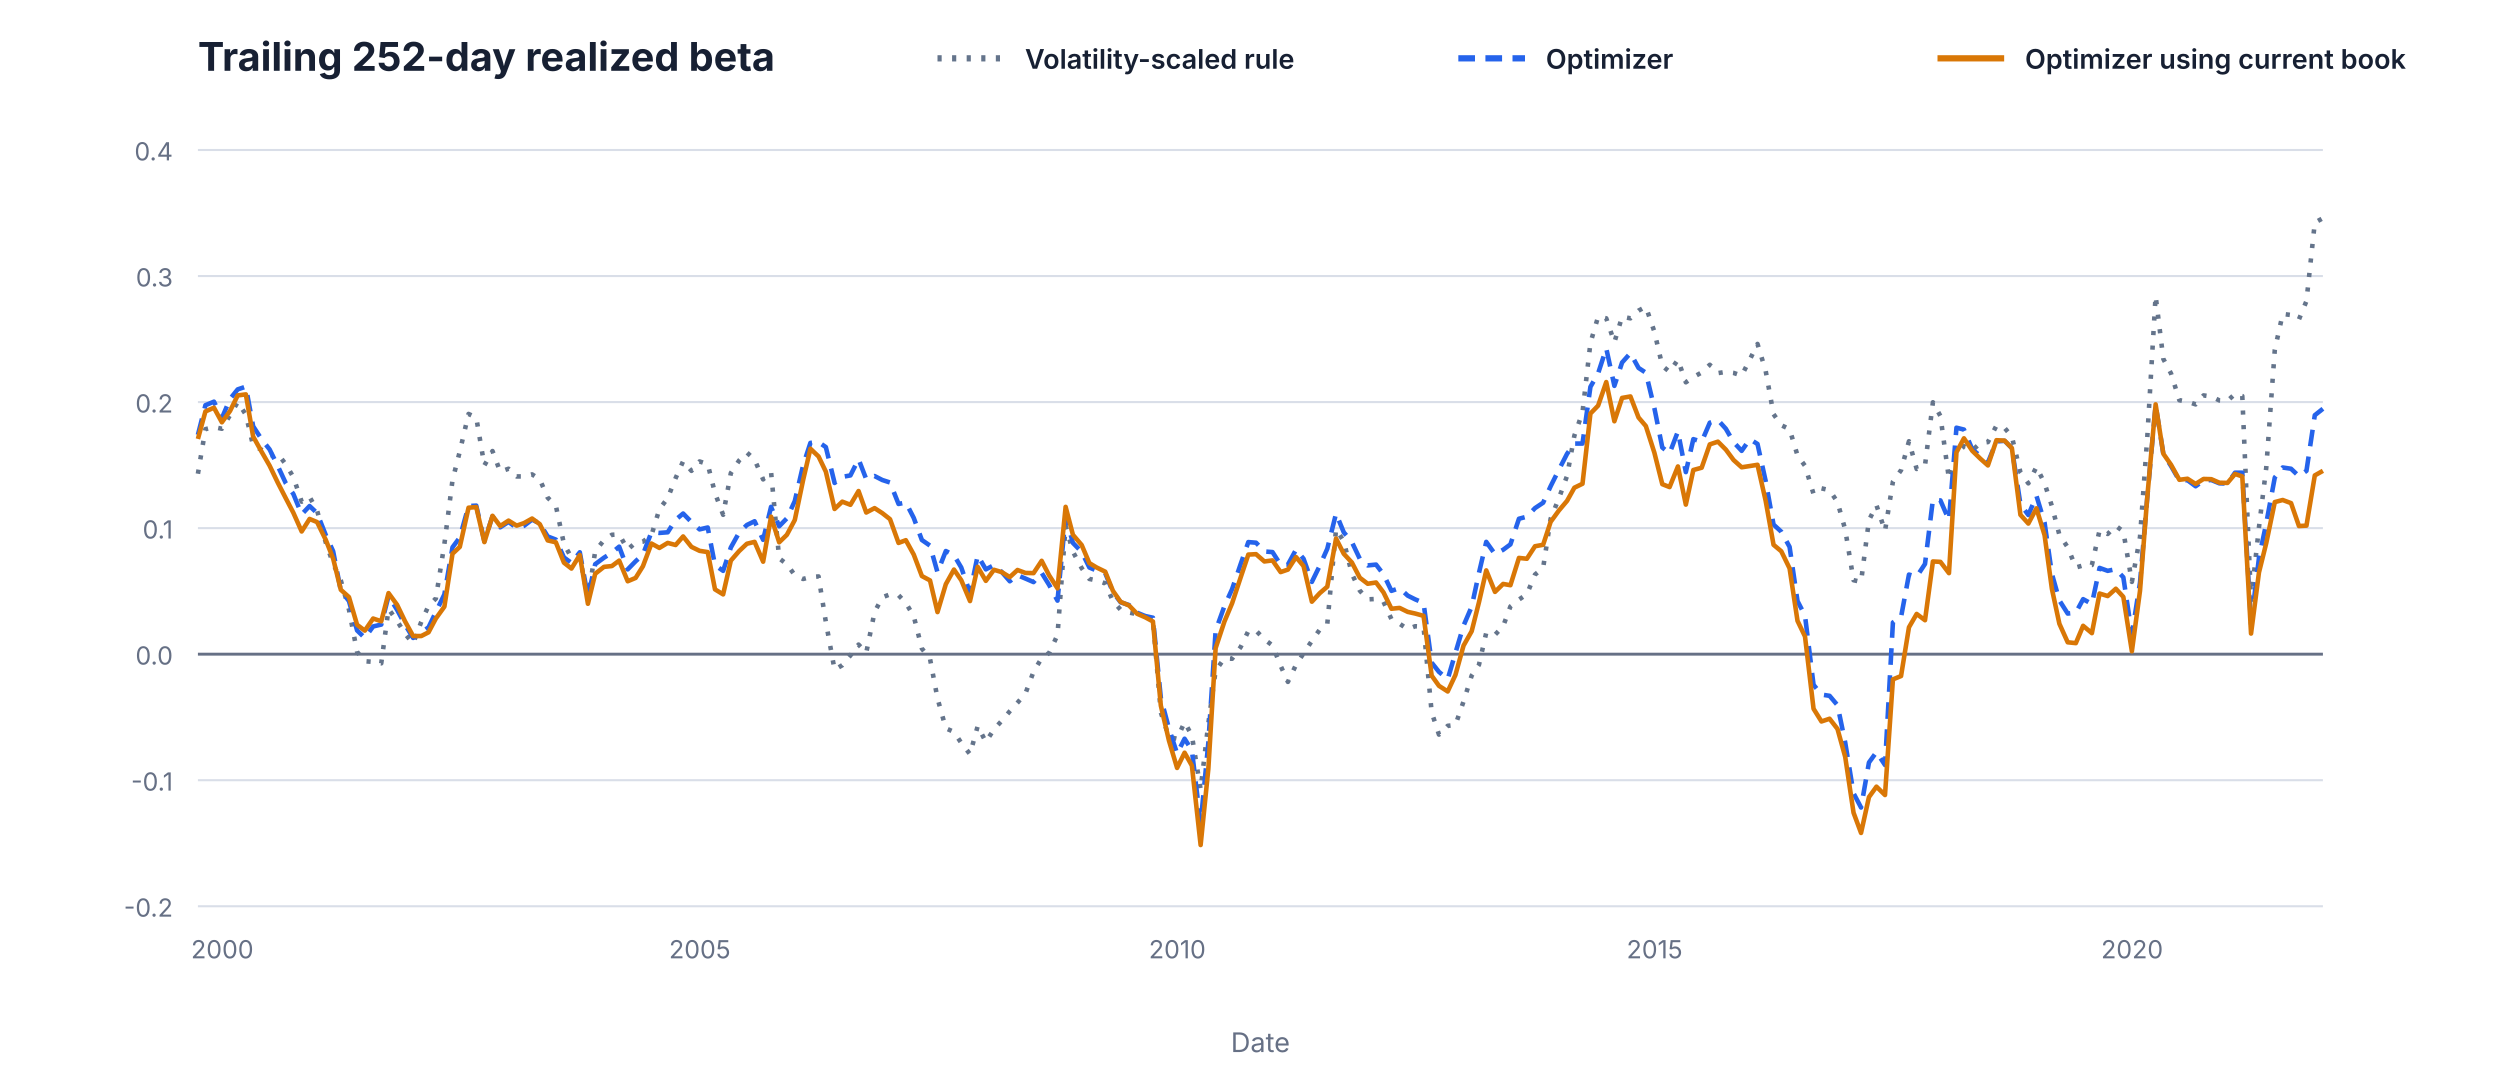
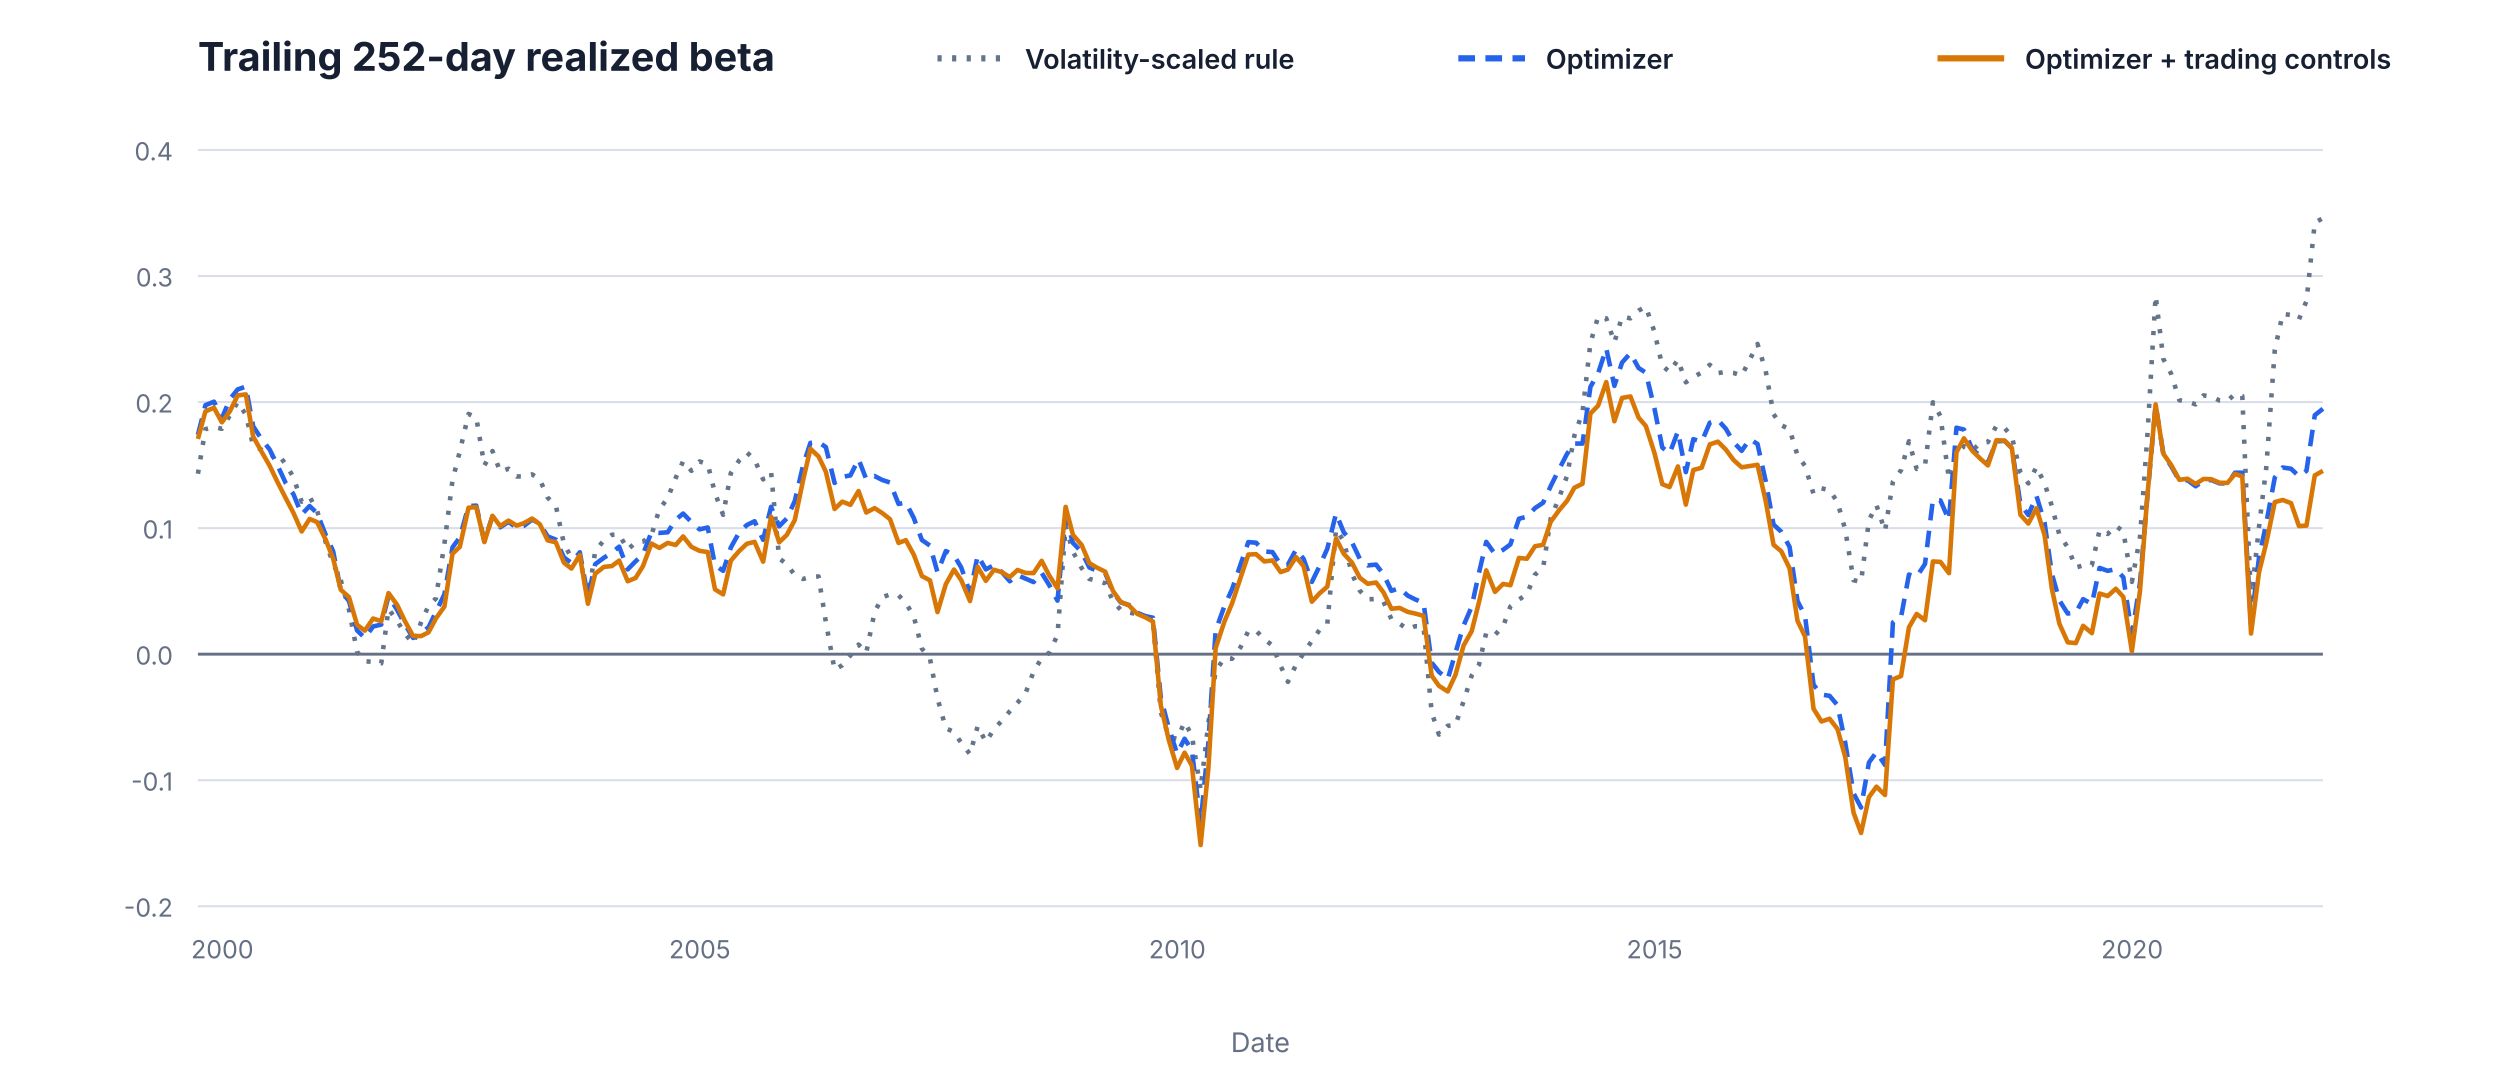
<svg xmlns="http://www.w3.org/2000/svg" width="1200" height="520" viewBox="0 0 1200 520" role="img" aria-labelledby="title desc">
  <g font-family="Inter, ui-sans-serif, -apple-system, BlinkMacSystemFont, Segoe UI, sans-serif">
    <line x1="95.0" y1="435.0" x2="1115.0" y2="435.0" stroke="#D9DEE8" stroke-width="1" />
    <text x="83.0" y="440.0" fill="#667085" font-size="12" font-weight="400" text-anchor="end">-0.2</text>
    <line x1="95.0" y1="374.5" x2="1115.0" y2="374.5" stroke="#D9DEE8" stroke-width="1" />
    <text x="83.0" y="379.5" fill="#667085" font-size="12" font-weight="400" text-anchor="end">-0.1</text>
    <line x1="95.0" y1="314.0" x2="1115.0" y2="314.0" stroke="#667085" stroke-width="1.4" />
    <text x="83.0" y="319.0" fill="#667085" font-size="12" font-weight="400" text-anchor="end">0.0</text>
    <line x1="95.0" y1="253.5" x2="1115.0" y2="253.5" stroke="#D9DEE8" stroke-width="1" />
    <text x="83.0" y="258.5" fill="#667085" font-size="12" font-weight="400" text-anchor="end">0.1</text>
    <line x1="95.0" y1="193.0" x2="1115.0" y2="193.0" stroke="#D9DEE8" stroke-width="1" />
    <text x="83.0" y="198.0" fill="#667085" font-size="12" font-weight="400" text-anchor="end">0.2</text>
    <line x1="95.0" y1="132.5" x2="1115.0" y2="132.5" stroke="#D9DEE8" stroke-width="1" />
    <text x="83.0" y="137.5" fill="#667085" font-size="12" font-weight="400" text-anchor="end">0.3</text>
    <line x1="95.0" y1="72.0" x2="1115.0" y2="72.0" stroke="#D9DEE8" stroke-width="1" />
    <text x="83.0" y="77.0" fill="#667085" font-size="12" font-weight="400" text-anchor="end">0.4</text>
    <text x="106.7" y="460.0" fill="#667085" font-size="12" font-weight="400" text-anchor="middle">2000</text>
    <text x="335.9" y="460.0" fill="#667085" font-size="12" font-weight="400" text-anchor="middle">2005</text>
    <text x="565.1" y="460.0" fill="#667085" font-size="12" font-weight="400" text-anchor="middle">2010</text>
    <text x="794.2" y="460.0" fill="#667085" font-size="12" font-weight="400" text-anchor="middle">2015</text>
    <text x="1023.4" y="460.0" fill="#667085" font-size="12" font-weight="400" text-anchor="middle">2020</text>
    <text x="95.0" y="34.0" fill="#172033" font-size="19" font-weight="650" text-anchor="start">Trailing 252-day realized beta</text>
    <line x1="450.0" y1="28.0" x2="482.0" y2="28.0" stroke="#64748B" stroke-width="3" stroke-dasharray="2 5" />
    <text x="492.0" y="33.0" fill="#172033" font-size="13" font-weight="600" text-anchor="start">Volatility-scaled rule</text>
    <path d="M95.0,227.4 L98.6,206.0 L102.7,205.0 L106.5,205.8 L110.4,199.3 L114.1,193.0 L118.0,199.0 L121.5,214.0 L125.6,215.9 L129.4,219.0 L133.3,217.8 L137.2,222.9 L140.8,229.0 L144.8,240.8 L148.6,238.5 L152.2,245.0 L156.4,260.5 L159.9,270.5 L163.6,278.6 L167.5,292.6 L171.4,312.9 L175.1,317.4 L179.1,317.7 L183.0,318.4 L186.5,292.3 L190.6,298.0 L194.4,304.2 L198.3,308.9 L202.2,298.5 L205.7,290.8 L209.2,287.3 L213.3,261.2 L217.2,230.5 L220.7,216.7 L224.9,198.7 L228.6,200.4 L232.5,223.4 L236.4,216.5 L240.1,226.4 L244.1,225.0 L248.0,228.7 L251.5,228.7 L255.4,227.7 L259.1,230.1 L262.9,238.9 L266.8,242.7 L270.7,261.1 L274.3,267.7 L278.3,267.2 L282.2,287.6 L285.7,264.5 L289.9,259.3 L293.7,256.7 L297.2,256.5 L301.3,263.8 L305.1,260.4 L308.6,260.0 L312.7,256.9 L316.5,244.4 L320.5,239.1 L324.3,229.5 L327.9,221.4 L331.9,226.0 L335.8,221.5 L339.7,222.8 L343.2,236.7 L347.1,247.1 L350.8,227.1 L354.8,221.0 L358.5,217.2 L362.2,220.6 L366.3,230.1 L370.1,226.5 L374.0,268.0 L377.7,270.8 L381.5,276.1 L385.5,277.9 L389.0,277.0 L392.9,276.7 L396.4,298.5 L400.6,321.5 L404.3,319.3 L408.2,314.6 L412.1,309.4 L415.8,313.3 L419.8,293.8 L423.5,286.7 L427.2,285.3 L431.3,285.7 L434.8,289.4 L438.6,295.8 L442.5,311.3 L446.4,316.2 L450.0,335.2 L454.0,349.6 L457.9,351.3 L461.4,356.6 L465.6,362.0 L469.3,348.5 L473.2,356.1 L477.1,350.1 L480.8,346.0 L484.7,341.4 L488.4,337.3 L492.2,332.9 L496.1,322.4 L500.0,315.9 L503.6,313.4 L507.6,304.8 L511.5,252.4 L515.0,264.8 L519.2,272.7 L522.9,277.9 L526.4,278.6 L530.5,280.0 L534.2,288.5 L537.9,292.7 L541.9,294.0 L545.8,294.8 L549.7,295.8 L553.4,297.9 L557.2,342.0 L561.1,353.8 L565.0,354.6 L568.6,346.6 L572.1,353.1 L576.3,378.9 L580.0,347.3 L583.5,321.9 L587.7,316.0 L591.4,316.2 L595.5,310.6 L599.2,302.9 L602.9,302.7 L606.9,306.9 L610.8,309.8 L614.7,319.6 L618.2,327.3 L622.1,319.1 L625.7,313.6 L629.7,307.6 L633.5,302.2 L637.1,299.5 L641.3,254.0 L645.0,259.8 L648.9,275.4 L652.7,283.5 L656.5,287.7 L660.5,287.5 L664.1,288.9 L667.9,297.2 L671.8,299.4 L675.7,302.0 L679.3,300.6 L683.3,300.8 L687.2,341.9 L690.7,352.6 L694.9,348.4 L698.6,348.0 L702.5,336.7 L706.4,324.3 L709.9,319.1 L713.4,303.7 L717.6,304.7 L721.5,300.6 L725.0,291.1 L729.1,287.8 L732.9,285.2 L736.8,275.8 L740.7,272.6 L744.3,249.0 L748.3,239.1 L752.2,228.4 L755.7,209.1 L759.6,197.9 L763.4,164.6 L767.1,152.0 L771.0,152.8 L774.9,164.3 L778.6,152.0 L782.6,152.8 L786.5,149.1 L790.0,147.2 L794.1,159.2 L797.9,175.6 L801.4,178.5 L805.4,172.6 L809.2,183.5 L812.8,181.0 L816.8,178.8 L820.7,175.1 L824.6,179.1 L828.4,178.5 L832.1,179.0 L836.0,180.3 L839.9,172.6 L843.6,165.1 L847.5,177.9 L851.3,198.8 L855.0,204.1 L859.0,206.0 L862.8,218.6 L866.4,223.6 L870.5,237.1 L874.3,234.4 L878.2,235.3 L882.0,241.0 L885.7,254.2 L889.7,278.5 L893.3,279.3 L897.1,249.7 L900.7,242.5 L904.8,254.9 L908.6,231.2 L912.5,225.7 L916.3,211.8 L920.0,225.1 L924.0,223.4 L927.8,193.1 L931.4,199.7 L935.5,229.9 L939.1,218.1 L942.7,214.2 L946.7,216.2 L950.6,212.6 L954.2,212.2 L958.3,204.3 L962.2,205.4 L965.7,209.6 L969.8,226.7 L973.6,232.0 L977.5,224.1 L981.4,232.0 L984.9,242.9 L988.5,256.7 L992.5,262.7 L996.4,272.4 L999.9,271.4 L1004.1,271.2 L1007.8,254.5 L1011.7,256.3 L1015.6,252.4 L1019.2,255.1 L1023.3,279.3 L1027.2,257.8 L1030.7,209.8 L1034.7,142.0 L1038.4,172.3 L1042.1,179.3 L1046.1,192.1 L1050.0,192.8 L1053.9,194.1 L1057.7,189.8 L1061.4,190.3 L1065.3,192.2 L1069.2,192.4 L1072.8,189.1 L1076.3,190.1 L1080.5,288.1 L1084.3,253.1 L1087.8,224.5 L1091.9,167.9 L1095.7,150.7 L1099.7,151.2 L1103.5,153.3 L1107.1,144.5 L1111.1,106.9 L1115.0,104.7" fill="none" stroke="#64748B" stroke-width="2.2" stroke-linejoin="round" stroke-dasharray="2 5" />
    <line x1="700.0" y1="28.0" x2="732.0" y2="28.0" stroke="#2563EB" stroke-width="3" stroke-dasharray="8 5" />
    <text x="742.0" y="33.0" fill="#172033" font-size="13" font-weight="600" text-anchor="start">Optimizer</text>
    <path d="M95.0,208.7 L98.6,194.5 L102.7,192.8 L106.5,200.7 L110.4,191.5 L114.1,186.9 L118.0,185.6 L121.5,204.6 L125.6,210.9 L129.4,215.7 L133.3,223.6 L137.2,232.0 L140.8,237.1 L144.8,246.9 L148.6,242.9 L152.2,246.3 L156.4,256.9 L159.9,264.6 L163.6,283.5 L167.5,288.5 L171.4,302.6 L175.1,306.2 L179.1,300.7 L183.0,299.8 L186.5,286.1 L190.6,292.7 L194.4,299.8 L198.3,306.2 L202.2,303.7 L205.7,301.1 L209.2,293.8 L213.3,285.3 L217.2,262.7 L220.7,258.0 L224.9,242.9 L228.6,242.7 L232.5,259.8 L236.4,247.8 L240.1,253.1 L244.1,250.5 L248.0,253.4 L251.5,252.4 L255.4,249.4 L259.1,251.3 L262.9,257.5 L266.8,259.0 L270.7,267.6 L274.3,270.2 L278.3,265.1 L282.2,286.5 L285.7,270.8 L289.9,267.7 L293.7,265.3 L297.2,262.4 L301.3,273.3 L305.1,269.4 L308.6,266.2 L312.7,255.4 L316.5,255.8 L320.5,255.5 L324.3,249.5 L327.9,246.5 L331.9,250.6 L335.8,254.1 L339.7,253.2 L343.2,271.3 L347.1,274.0 L350.8,262.8 L354.8,255.6 L358.5,252.0 L362.2,250.2 L366.3,259.1 L370.1,243.3 L374.0,252.6 L377.7,248.8 L381.5,240.5 L385.5,223.3 L389.0,212.6 L392.9,212.2 L396.4,214.6 L400.6,231.8 L404.3,228.9 L408.2,228.2 L412.1,220.4 L415.8,230.0 L419.8,228.5 L423.5,230.4 L427.2,231.6 L431.3,241.9 L434.8,241.2 L438.6,248.6 L442.5,259.2 L446.4,261.9 L450.0,274.7 L454.0,264.5 L457.9,266.5 L461.4,272.4 L465.6,284.6 L469.3,266.6 L473.2,273.3 L477.1,271.3 L480.8,274.5 L484.7,279.0 L488.4,276.1 L492.2,277.7 L496.1,279.4 L500.0,275.0 L503.6,280.8 L507.6,288.3 L511.5,247.9 L515.0,260.6 L519.2,264.9 L522.9,272.4 L526.4,273.9 L530.5,275.1 L534.2,284.2 L537.9,289.1 L541.9,290.4 L545.8,294.1 L549.7,295.7 L553.4,296.5 L557.2,335.0 L561.1,349.7 L565.0,361.7 L568.6,354.6 L572.1,360.1 L576.3,395.3 L580.0,356.6 L583.5,302.7 L587.7,291.0 L591.4,282.8 L595.5,270.8 L599.2,260.2 L602.9,260.5 L606.9,264.7 L610.8,265.0 L614.7,271.1 L618.2,271.0 L622.1,263.8 L625.7,268.2 L629.7,279.3 L633.5,271.5 L637.1,263.4 L641.3,246.5 L645.0,255.5 L648.9,260.2 L652.7,268.2 L656.5,271.4 L660.5,271.0 L664.1,275.7 L667.9,283.6 L671.8,282.3 L675.7,285.9 L679.3,287.7 L683.3,289.4 L687.2,318.1 L690.7,322.5 L694.9,326.0 L698.6,313.4 L702.5,300.3 L706.4,291.2 L709.9,275.0 L713.4,260.1 L717.6,266.0 L721.5,263.9 L725.0,261.3 L729.1,249.0 L732.9,248.0 L736.8,243.9 L740.7,241.3 L744.3,233.4 L748.3,225.4 L752.2,217.8 L755.7,212.9 L759.6,212.9 L763.4,185.7 L767.1,179.2 L771.0,167.2 L774.9,185.2 L778.6,174.0 L782.6,169.5 L786.5,176.6 L790.0,178.9 L794.1,195.9 L797.9,214.8 L801.4,217.6 L805.4,207.1 L809.2,226.6 L812.8,210.8 L816.8,212.0 L820.7,202.9 L824.6,201.6 L828.4,205.8 L832.1,212.2 L836.0,216.4 L839.9,210.8 L843.6,213.1 L847.5,230.8 L851.3,251.8 L855.0,255.2 L859.0,262.5 L862.8,288.5 L866.4,295.5 L870.5,328.7 L874.3,333.4 L878.2,334.0 L882.0,338.5 L885.7,356.4 L889.7,380.8 L893.3,387.6 L897.1,366.0 L900.7,361.0 L904.8,367.2 L908.6,298.8 L912.5,296.2 L916.3,275.8 L920.0,276.8 L924.0,270.7 L927.8,239.8 L931.4,240.2 L935.5,249.7 L939.1,205.3 L942.7,206.2 L946.7,215.7 L950.6,218.9 L954.2,222.0 L958.3,211.9 L962.2,211.6 L965.7,215.1 L969.8,242.0 L973.6,247.2 L977.5,238.0 L981.4,250.9 L984.9,275.4 L988.5,288.2 L992.5,294.5 L996.4,294.1 L999.9,287.6 L1004.1,289.9 L1007.8,272.6 L1011.7,274.0 L1015.6,273.2 L1019.2,277.1 L1023.3,304.5 L1027.2,279.7 L1030.7,238.7 L1034.7,194.4 L1038.4,217.9 L1042.1,223.7 L1046.1,230.7 L1050.0,230.5 L1053.9,233.4 L1057.7,230.7 L1061.4,230.4 L1065.3,232.0 L1069.2,232.1 L1072.8,226.9 L1076.3,226.9 L1080.5,299.5 L1084.3,267.8 L1087.8,251.2 L1091.9,229.2 L1095.7,224.4 L1099.7,225.0 L1103.5,228.6 L1107.1,226.0 L1111.1,199.3 L1115.0,196.2" fill="none" stroke="#2563EB" stroke-width="2.2" stroke-linejoin="round" stroke-dasharray="8 5" />
    <line x1="930.0" y1="28.0" x2="962.0" y2="28.0" stroke="#D97706" stroke-width="3" />
-     <text x="972.0" y="33.0" fill="#172033" font-size="13" font-weight="600" text-anchor="start">Optimizer using current book</text>
+     <text x="972.0" y="33.0" fill="#172033" font-size="13" font-weight="600" text-anchor="start">Optimizer + trading controls</text>
    <path d="M95.0,210.7 L98.6,197.5 L102.7,195.7 L106.5,202.7 L110.4,197.3 L114.1,189.8 L118.0,189.3 L121.5,209.5 L125.6,216.9 L129.4,223.5 L133.3,231.6 L137.2,239.2 L140.8,246.1 L144.8,255.1 L148.6,249.1 L152.2,250.6 L156.4,259.2 L159.9,268.1 L163.6,283.1 L167.5,286.6 L171.4,299.9 L175.1,302.7 L179.1,296.9 L183.0,298.2 L186.5,284.7 L190.6,290.3 L194.4,298.2 L198.3,305.3 L202.2,305.3 L205.7,303.5 L209.2,296.9 L213.3,291.2 L217.2,265.8 L220.7,262.5 L224.9,243.7 L228.6,243.4 L232.5,260.2 L236.4,247.6 L240.1,252.5 L244.1,249.9 L248.0,252.3 L251.5,251.1 L255.4,248.9 L259.1,251.6 L262.9,259.4 L266.8,260.3 L270.7,270.1 L274.3,272.9 L278.3,266.4 L282.2,289.8 L285.7,275.4 L289.9,272.1 L293.7,271.7 L297.2,269.1 L301.3,279.0 L305.1,277.4 L308.6,271.8 L312.7,260.9 L316.5,263.0 L320.5,260.6 L324.3,261.6 L327.9,257.5 L331.9,262.5 L335.8,264.4 L339.7,265.0 L343.2,282.9 L347.1,285.3 L350.8,269.1 L354.8,264.5 L358.5,261.0 L362.2,260.1 L366.3,269.6 L370.1,248.0 L374.0,260.3 L377.7,256.7 L381.5,249.6 L385.5,230.4 L389.0,215.4 L392.9,219.1 L396.4,226.4 L400.6,244.3 L404.3,240.8 L408.2,242.3 L412.1,235.7 L415.8,246.0 L419.8,243.9 L423.5,246.3 L427.2,249.2 L431.3,260.6 L434.8,259.3 L438.6,266.2 L442.5,276.5 L446.4,278.6 L450.0,293.8 L454.0,280.4 L457.9,273.4 L461.4,278.5 L465.6,288.5 L469.3,272.1 L473.2,278.8 L477.1,273.5 L480.8,274.6 L484.7,277.0 L488.4,273.6 L492.2,275.0 L496.1,275.1 L500.0,269.2 L503.6,276.2 L507.6,282.4 L511.5,243.3 L515.0,256.7 L519.2,261.6 L522.9,270.3 L526.4,272.4 L530.5,274.4 L534.2,283.6 L537.9,288.9 L541.9,290.6 L545.8,294.6 L549.7,296.3 L553.4,298.3 L557.2,338.7 L561.1,355.5 L565.0,368.6 L568.6,361.3 L572.1,367.5 L576.3,405.6 L580.0,369.1 L583.5,311.1 L587.7,298.4 L591.4,289.6 L595.5,277.2 L599.2,266.2 L602.9,266.0 L606.9,269.5 L610.8,269.0 L614.7,274.6 L618.2,273.4 L622.1,267.4 L625.7,271.7 L629.7,288.8 L633.5,284.7 L637.1,281.6 L641.3,258.5 L645.0,265.8 L648.9,270.0 L652.7,277.3 L656.5,280.2 L660.5,279.6 L664.1,284.4 L667.9,292.2 L671.8,291.8 L675.7,293.7 L679.3,294.5 L683.3,295.6 L687.2,324.3 L690.7,329.2 L694.9,331.9 L698.6,324.0 L702.5,309.9 L706.4,303.0 L709.9,289.1 L713.4,273.8 L717.6,284.1 L721.5,280.3 L725.0,280.9 L729.1,267.8 L732.9,268.2 L736.8,262.2 L740.7,261.5 L744.3,250.5 L748.3,245.0 L752.2,240.4 L755.7,234.1 L759.6,232.2 L763.4,198.5 L767.1,194.7 L771.0,183.4 L774.9,202.2 L778.6,191.0 L782.6,190.3 L786.5,200.4 L790.0,204.5 L794.1,217.3 L797.9,232.4 L801.4,233.8 L805.4,223.9 L809.2,242.2 L812.8,225.6 L816.8,224.5 L820.7,213.3 L824.6,212.0 L828.4,215.8 L832.1,220.8 L836.0,224.3 L839.9,223.7 L843.6,223.1 L847.5,240.3 L851.3,261.5 L855.0,264.6 L859.0,272.8 L862.8,298.0 L866.4,305.5 L870.5,340.2 L874.3,346.3 L878.2,345.0 L882.0,349.9 L885.7,363.3 L889.7,390.1 L893.3,399.8 L897.1,382.6 L900.7,377.6 L904.8,381.6 L908.6,326.1 L912.5,324.5 L916.3,301.1 L920.0,294.7 L924.0,297.7 L927.8,269.5 L931.4,269.7 L935.5,275.1 L939.1,217.1 L942.7,210.4 L946.7,216.4 L950.6,220.2 L954.2,223.4 L958.3,211.3 L962.2,211.5 L965.7,215.1 L969.8,247.1 L973.6,251.3 L977.5,244.0 L981.4,256.9 L984.9,282.6 L988.5,299.4 L992.5,308.3 L996.4,308.7 L999.9,300.4 L1004.1,303.9 L1007.8,284.9 L1011.7,286.1 L1015.6,282.6 L1019.2,286.5 L1023.3,312.6 L1027.2,283.6 L1030.7,238.5 L1034.7,194.1 L1038.4,217.8 L1042.1,223.1 L1046.1,230.3 L1050.0,229.8 L1053.9,232.3 L1057.7,229.9 L1061.4,230.0 L1065.3,231.7 L1069.2,231.8 L1072.8,227.5 L1076.3,228.7 L1080.5,304.1 L1084.3,274.8 L1087.8,260.7 L1091.9,241.0 L1095.7,240.0 L1099.7,241.5 L1103.5,252.5 L1107.1,252.3 L1111.1,228.2 L1115.0,226.0" fill="none" stroke="#D97706" stroke-width="2.2" stroke-linejoin="round" />
    <text x="605.0" y="505.0" fill="#667085" font-size="13" font-weight="400" text-anchor="middle">Date</text>
  </g>
</svg>
